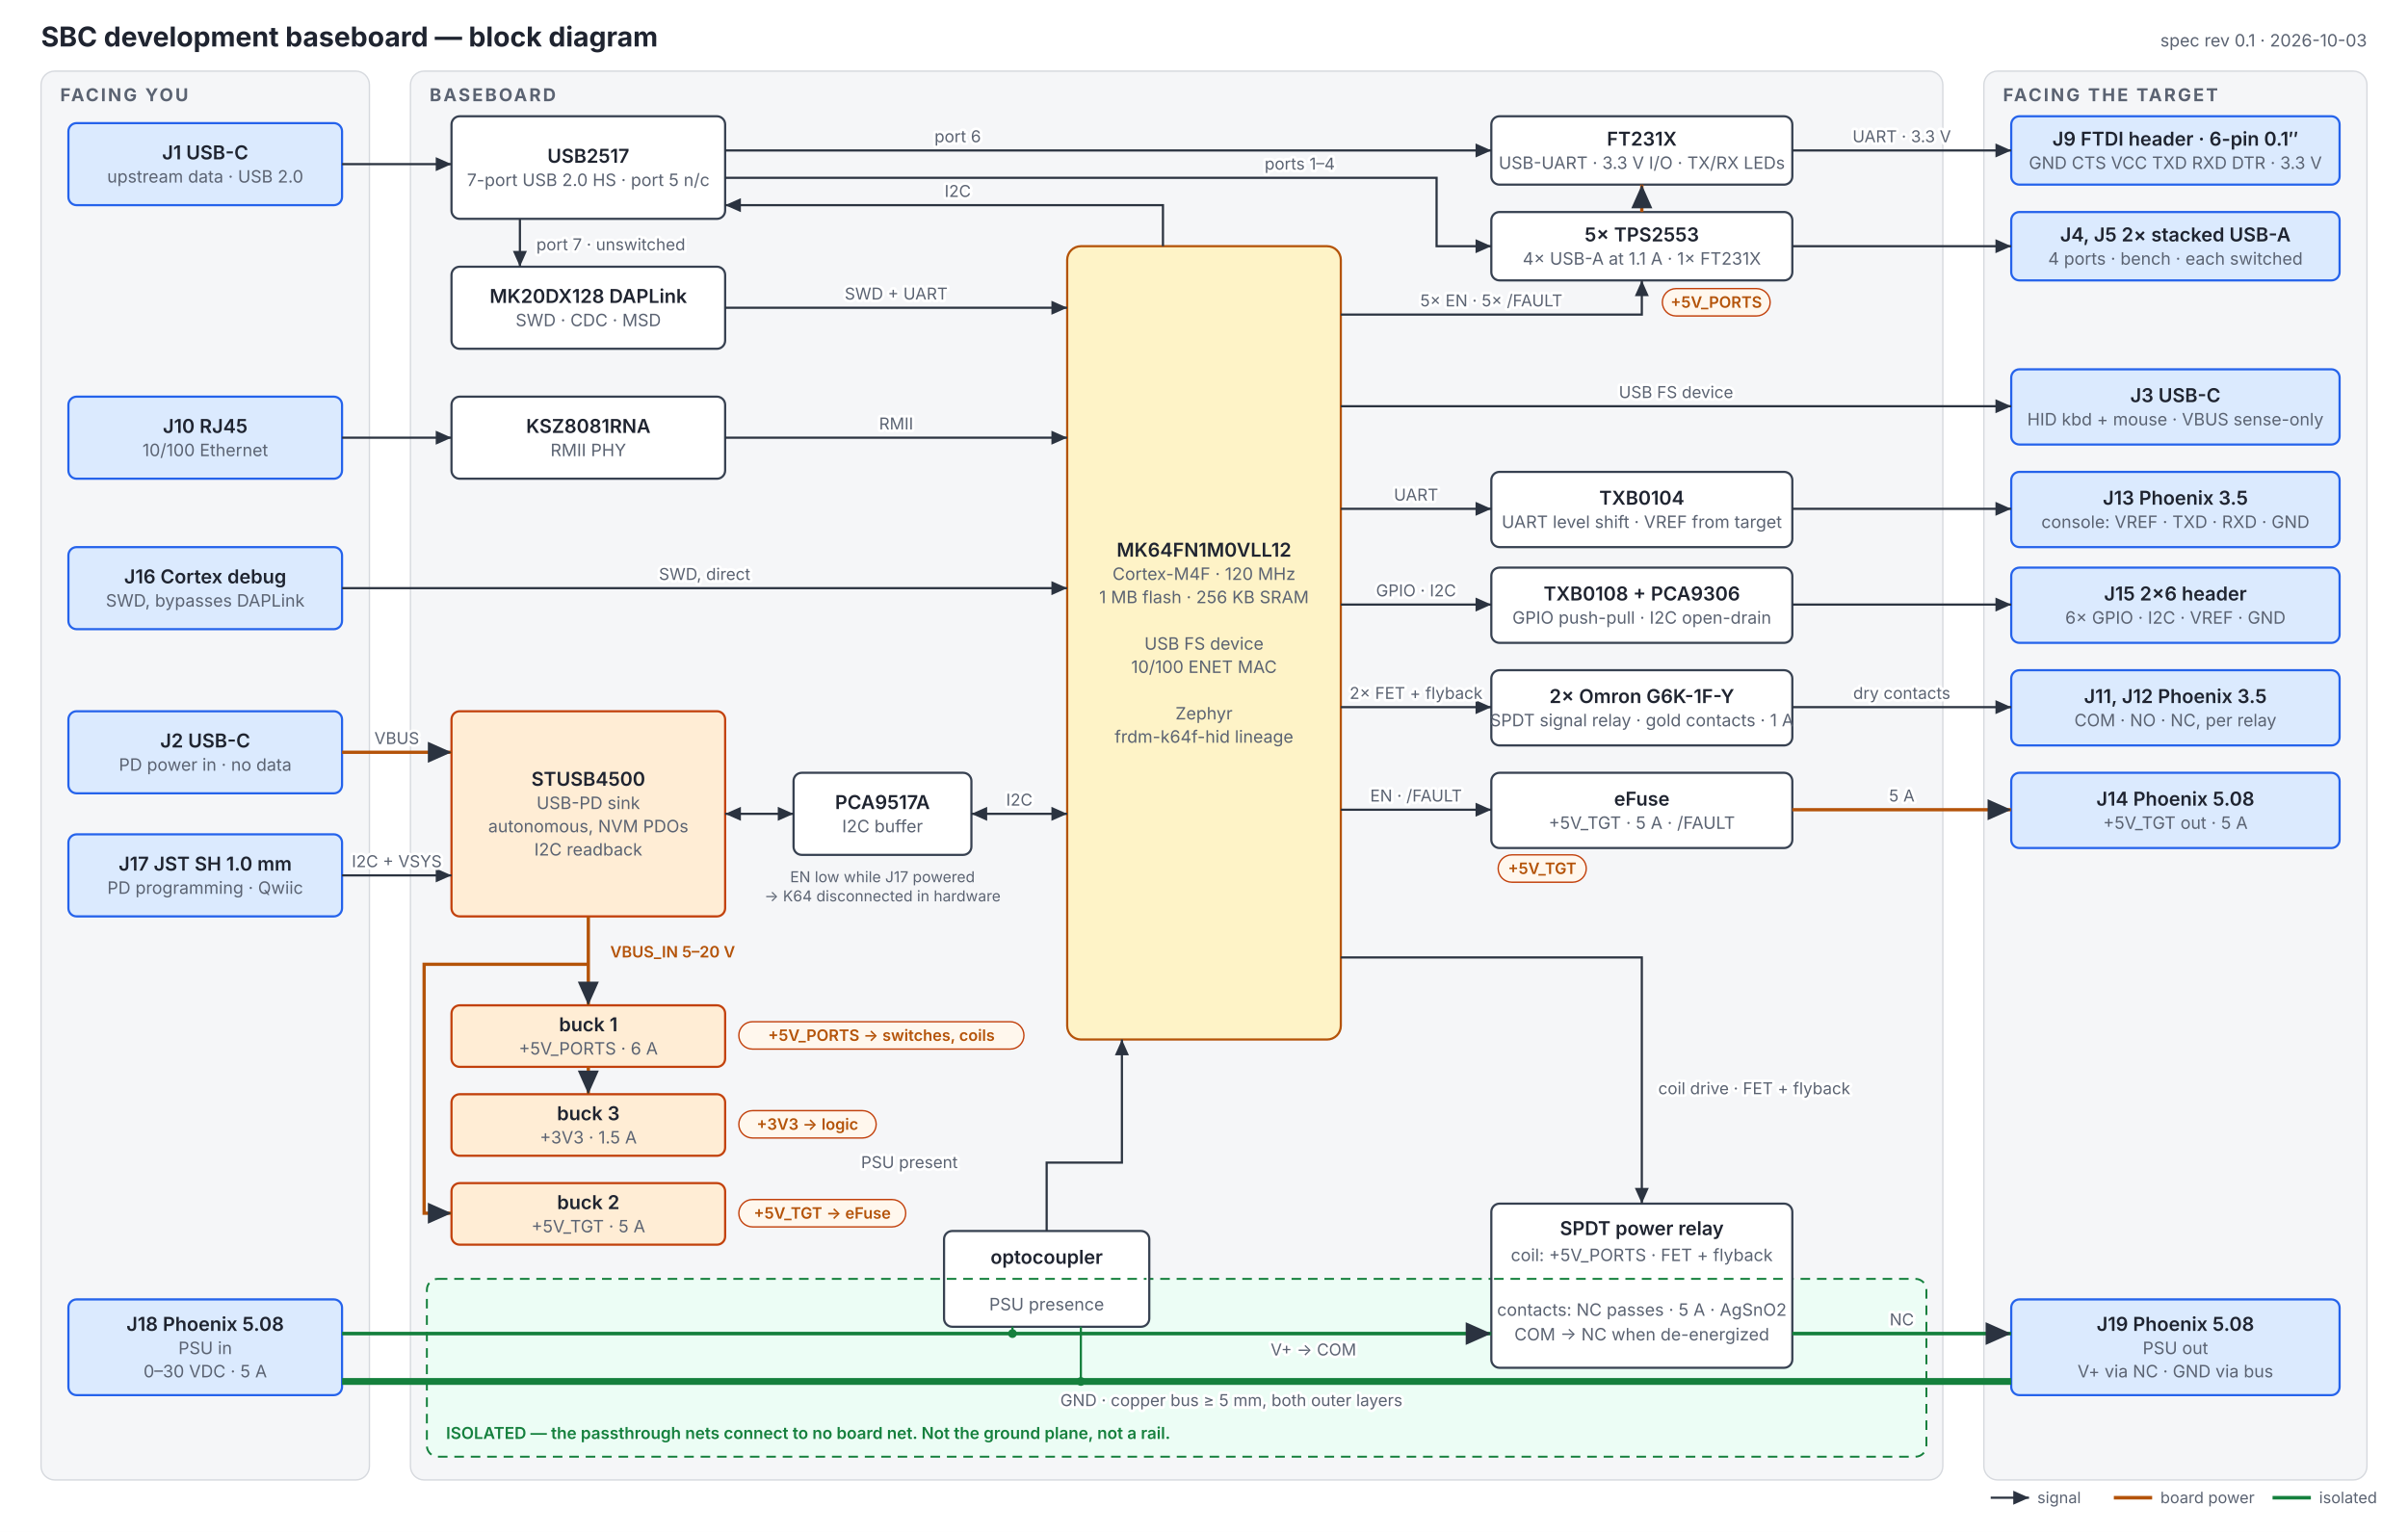
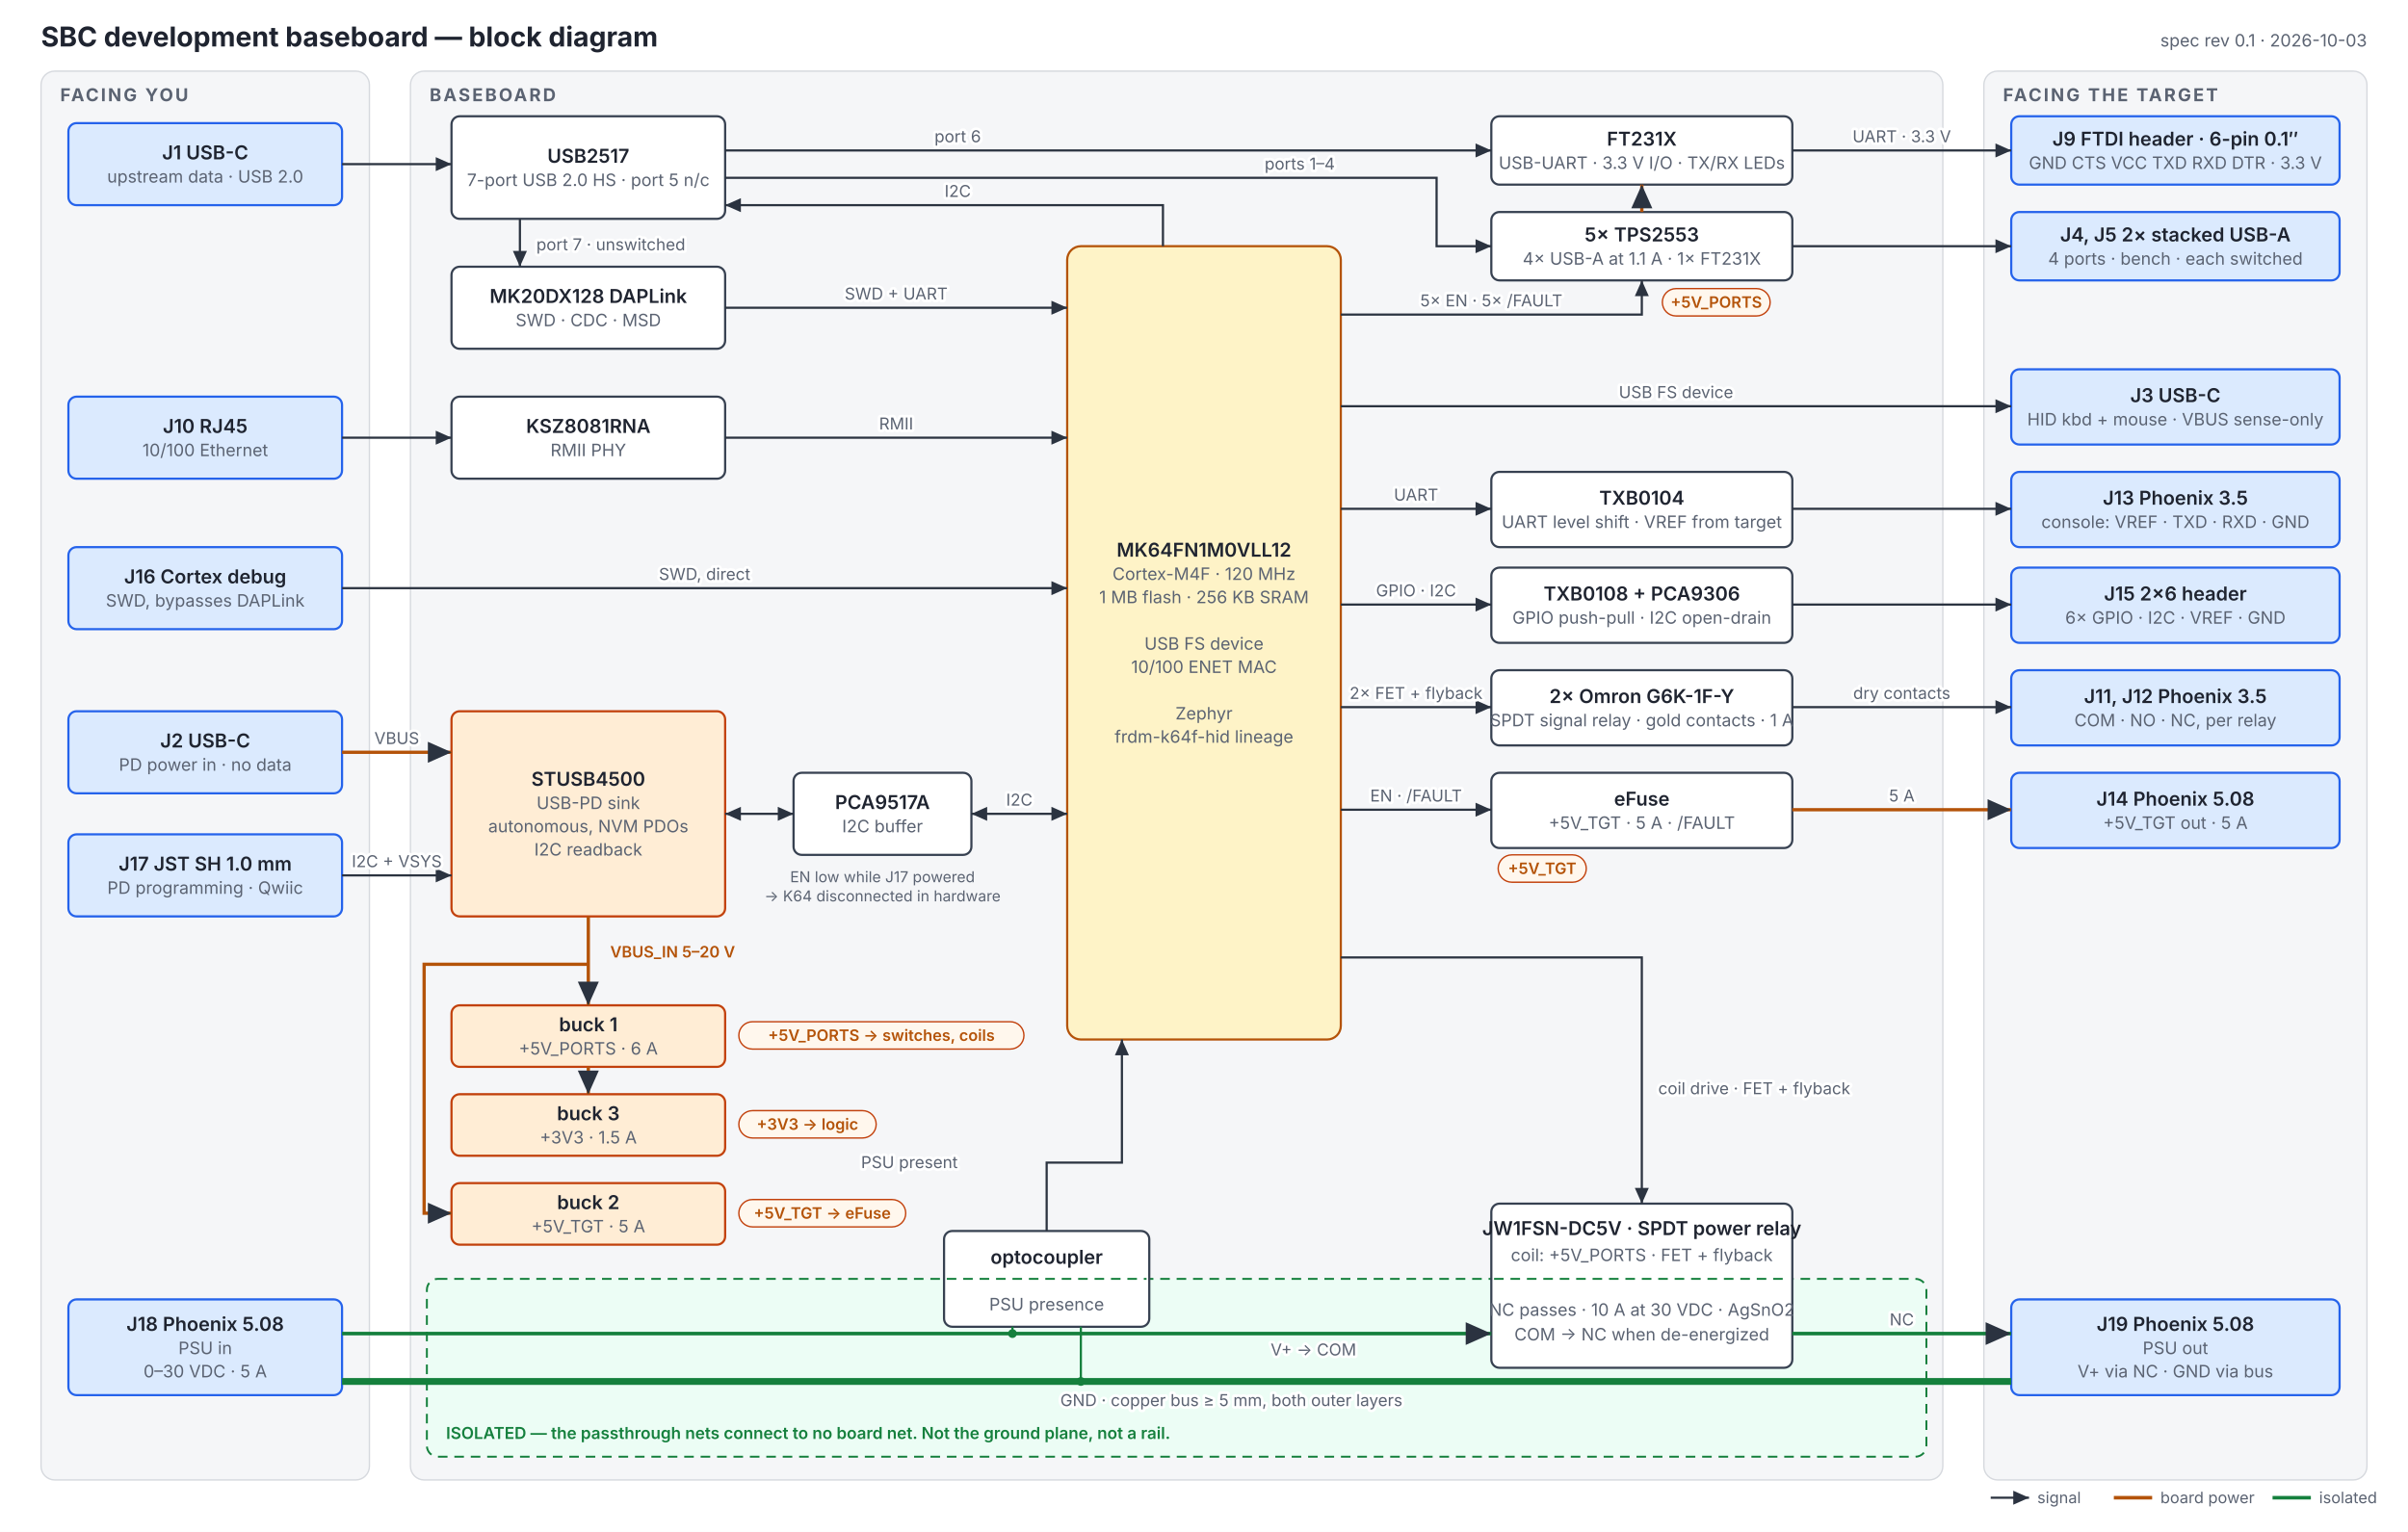
<svg xmlns="http://www.w3.org/2000/svg" width="1760" height="1120" viewBox="0 0 1760 1120" font-family="Inter, Helvetica, Arial, DejaVu Sans, sans-serif">
  <defs>
    <marker id="arrow" viewBox="0 0 10 10" refX="9" refY="5" markerWidth="8" markerHeight="8" orient="auto-start-reverse">
      <path d="M0,1 L9,5 L0,9 z" fill="#2b3340" />
    </marker>
    <marker id="arrowR" viewBox="0 0 10 10" refX="1" refY="5" markerWidth="8" markerHeight="8" orient="auto">
      <path d="M10,1 L1,5 L10,9 z" fill="#2b3340" />
    </marker>
  </defs>
  <rect width="1760" height="1120" fill="#ffffff" />
  <text x="30" y="34" font-size="20" font-weight="700" fill="#1f2430">SBC development baseboard — block diagram</text>
  <text x="1730" y="34" text-anchor="end" font-size="12.5" fill="#5b6372">spec rev 0.1 · 2026-10-03</text>
  <rect x="30" y="52" width="240" height="1030" rx="10" fill="#f5f6f8" stroke="#d6d9de" />
  <text x="44" y="74" font-size="13" font-weight="700" letter-spacing="1.5" fill="#5b6372">FACING YOU</text>
  <rect x="300" y="52" width="1120" height="1030" rx="10" fill="#f5f6f8" stroke="#d6d9de" />
  <text x="314" y="74" font-size="13" font-weight="700" letter-spacing="1.5" fill="#5b6372">BASEBOARD</text>
  <rect x="1450" y="52" width="280" height="1030" rx="10" fill="#f5f6f8" stroke="#d6d9de" />
  <text x="1464" y="74" font-size="13" font-weight="700" letter-spacing="1.5" fill="#5b6372">FACING THE TARGET</text>
  <rect x="312" y="935" width="1096" height="130" rx="8" fill="#ecfdf5" stroke="#15803d" stroke-width="1.4" stroke-dasharray="7 5" />
  <text x="326" y="1052" font-size="12" font-weight="600" fill="#15803d">ISOLATED — the passthrough nets connect to no board net. Not the ground plane, not a rail.</text>
  <rect x="50" y="90" width="200" height="60" rx="6" fill="#dbeafe" stroke="#2563eb" stroke-width="1.6" />
  <text x="150.0" y="116.5" text-anchor="middle" font-size="14" font-weight="600" fill="#1f2430">J1  USB-C</text>
  <text x="150.0" y="133.5" text-anchor="middle" font-size="12.5" font-weight="400" fill="#5b6372">upstream data · USB 2.0</text>
  <rect x="50" y="290" width="200" height="60" rx="6" fill="#dbeafe" stroke="#2563eb" stroke-width="1.6" />
  <text x="150.0" y="316.5" text-anchor="middle" font-size="14" font-weight="600" fill="#1f2430">J10  RJ45</text>
  <text x="150.0" y="333.5" text-anchor="middle" font-size="12.5" font-weight="400" fill="#5b6372">10/100 Ethernet</text>
  <rect x="50" y="400" width="200" height="60" rx="6" fill="#dbeafe" stroke="#2563eb" stroke-width="1.6" />
  <text x="150.0" y="426.5" text-anchor="middle" font-size="14" font-weight="600" fill="#1f2430">J16  Cortex debug</text>
  <text x="150.0" y="443.5" text-anchor="middle" font-size="12.5" font-weight="400" fill="#5b6372">SWD, bypasses DAPLink</text>
  <rect x="50" y="520" width="200" height="60" rx="6" fill="#dbeafe" stroke="#2563eb" stroke-width="1.6" />
  <text x="150.0" y="546.5" text-anchor="middle" font-size="14" font-weight="600" fill="#1f2430">J2  USB-C</text>
  <text x="150.0" y="563.5" text-anchor="middle" font-size="12.5" font-weight="400" fill="#5b6372">PD power in · no data</text>
  <rect x="50" y="610" width="200" height="60" rx="6" fill="#dbeafe" stroke="#2563eb" stroke-width="1.6" />
  <text x="150.0" y="636.5" text-anchor="middle" font-size="14" font-weight="600" fill="#1f2430">J17  JST SH 1.0 mm</text>
  <text x="150.0" y="653.5" text-anchor="middle" font-size="12.5" font-weight="400" fill="#5b6372">PD programming · Qwiic</text>
  <rect x="50" y="950" width="200" height="70" rx="6" fill="#dbeafe" stroke="#2563eb" stroke-width="1.6" />
  <text x="150.0" y="973.0" text-anchor="middle" font-size="14" font-weight="600" fill="#1f2430">J18  Phoenix 5.08</text>
  <text x="150.0" y="990.0" text-anchor="middle" font-size="12.5" font-weight="400" fill="#5b6372">PSU in</text>
  <text x="150.0" y="1007.0" text-anchor="middle" font-size="12.5" font-weight="400" fill="#5b6372">0–30 VDC · 5 A</text>
  <rect x="330" y="85" width="200" height="75" rx="6" fill="#ffffff" stroke="#374151" stroke-width="1.6" />
  <text x="430.0" y="119.0" text-anchor="middle" font-size="14" font-weight="600" fill="#1f2430">USB2517</text>
  <text x="430.0" y="136.0" text-anchor="middle" font-size="12.5" font-weight="400" fill="#5b6372">7-port USB 2.0 HS · port 5 n/c</text>
  <rect x="330" y="195" width="200" height="60" rx="6" fill="#ffffff" stroke="#374151" stroke-width="1.6" />
  <text x="430.0" y="221.5" text-anchor="middle" font-size="14" font-weight="600" fill="#1f2430">MK20DX128  DAPLink</text>
  <text x="430.0" y="238.5" text-anchor="middle" font-size="12.5" font-weight="400" fill="#5b6372">SWD · CDC · MSD</text>
  <rect x="330" y="290" width="200" height="60" rx="6" fill="#ffffff" stroke="#374151" stroke-width="1.6" />
  <text x="430.0" y="316.5" text-anchor="middle" font-size="14" font-weight="600" fill="#1f2430">KSZ8081RNA</text>
  <text x="430.0" y="333.5" text-anchor="middle" font-size="12.5" font-weight="400" fill="#5b6372">RMII PHY</text>
  <rect x="330" y="520" width="200" height="150" rx="6" fill="#ffedd5" stroke="#c2410c" stroke-width="1.6" />
  <text x="430.0" y="574.5" text-anchor="middle" font-size="14" font-weight="600" fill="#1f2430">STUSB4500</text>
  <text x="430.0" y="591.5" text-anchor="middle" font-size="12.5" font-weight="400" fill="#5b6372">USB-PD sink</text>
  <text x="430.0" y="608.5" text-anchor="middle" font-size="12.5" font-weight="400" fill="#5b6372">autonomous, NVM PDOs</text>
  <text x="430.0" y="625.5" text-anchor="middle" font-size="12.5" font-weight="400" fill="#5b6372">I2C readback</text>
  <rect x="580" y="565" width="130" height="60" rx="6" fill="#ffffff" stroke="#374151" stroke-width="1.6" />
  <text x="645.0" y="591.5" text-anchor="middle" font-size="14" font-weight="600" fill="#1f2430">PCA9517A</text>
  <text x="645.0" y="608.5" text-anchor="middle" font-size="12.5" font-weight="400" fill="#5b6372">I2C buffer</text>
  <text x="645" y="645" text-anchor="middle" font-size="11" fill="#5b6372">EN low while J17 powered</text>
  <text x="645" y="659" text-anchor="middle" font-size="11" fill="#5b6372">→ K64 disconnected in hardware</text>
  <rect x="330" y="735" width="200" height="45" rx="6" fill="#ffedd5" stroke="#c2410c" stroke-width="1.6" />
  <text x="430.0" y="754.0" text-anchor="middle" font-size="14" font-weight="600" fill="#1f2430">buck 1</text>
  <text x="430.0" y="771.0" text-anchor="middle" font-size="12.5" font-weight="400" fill="#5b6372">+5V_PORTS · 6 A</text>
  <rect x="330" y="800" width="200" height="45" rx="6" fill="#ffedd5" stroke="#c2410c" stroke-width="1.6" />
  <text x="430.0" y="819.0" text-anchor="middle" font-size="14" font-weight="600" fill="#1f2430">buck 3</text>
  <text x="430.0" y="836.0" text-anchor="middle" font-size="12.5" font-weight="400" fill="#5b6372">+3V3 · 1.5 A</text>
  <rect x="330" y="865" width="200" height="45" rx="6" fill="#ffedd5" stroke="#c2410c" stroke-width="1.6" />
  <text x="430.0" y="884.0" text-anchor="middle" font-size="14" font-weight="600" fill="#1f2430">buck 2</text>
  <text x="430.0" y="901.0" text-anchor="middle" font-size="12.5" font-weight="400" fill="#5b6372">+5V_TGT · 5 A</text>
  <path d="M 430,670 L 430,735" fill="none" stroke="#b45309" stroke-width="2.4" marker-end="url(#arrow)" />
  <path d="M 430,705 L 310,705 L 310,887 L 330,887" fill="none" stroke="#b45309" stroke-width="2.4" marker-end="url(#arrow)" />
  <text x="446" y="700" font-size="11.5" font-weight="600" fill="#b45309">VBUS_IN 5–20 V</text>
  <path d="M 430,780 L 430,800" fill="none" stroke="#b45309" stroke-width="2.4" marker-end="url(#arrow)" />
  <rect x="540" y="747" width="208.4" height="20" rx="10" fill="#fff7ed" stroke="#c2410c" stroke-width="1" />
  <text x="644.2" y="761" text-anchor="middle" font-size="11.5" font-weight="600" fill="#b45309">+5V_PORTS → switches, coils</text>
  <rect x="540" y="812" width="100.4" height="20" rx="10" fill="#fff7ed" stroke="#c2410c" stroke-width="1" />
  <text x="590.2" y="826" text-anchor="middle" font-size="11.5" font-weight="600" fill="#b45309">+3V3 → logic</text>
  <rect x="540" y="877" width="122.0" height="20" rx="10" fill="#fff7ed" stroke="#c2410c" stroke-width="1" />
  <text x="601.0" y="891" text-anchor="middle" font-size="11.5" font-weight="600" fill="#b45309">+5V_TGT → eFuse</text>
  <rect x="690" y="900" width="150" height="70" rx="6" fill="#ffffff" stroke="#374151" stroke-width="1.6" />
  <text x="765" y="924" text-anchor="middle" font-size="14" font-weight="600" fill="#1f2430">optocoupler</text>
  <line x1="692" y1="935" x2="838" y2="935" stroke="#15803d" stroke-width="1.4" stroke-dasharray="7 5" />
  <text x="765" y="958" text-anchor="middle" font-size="12.5" fill="#5b6372">PSU presence</text>
  <rect x="780" y="180" width="200" height="580" rx="10" fill="#fef3c7" stroke="#b45309" stroke-width="1.6" />
  <text x="880.0" y="407.0" text-anchor="middle" font-size="14" font-weight="600" fill="#1f2430">MK64FN1M0VLL12</text>
  <text x="880.0" y="424.0" text-anchor="middle" font-size="12.5" font-weight="400" fill="#5b6372">Cortex-M4F · 120 MHz</text>
  <text x="880.0" y="441.0" text-anchor="middle" font-size="12.5" font-weight="400" fill="#5b6372">1 MB flash · 256 KB SRAM</text>
  <text x="880.0" y="458.0" text-anchor="middle" font-size="12.5" font-weight="400" fill="#5b6372" />
  <text x="880.0" y="475.0" text-anchor="middle" font-size="12.5" font-weight="400" fill="#5b6372">USB FS device</text>
  <text x="880.0" y="492.0" text-anchor="middle" font-size="12.5" font-weight="400" fill="#5b6372">10/100 ENET MAC</text>
  <text x="880.0" y="509.0" text-anchor="middle" font-size="12.5" font-weight="400" fill="#5b6372" />
  <text x="880.0" y="526.0" text-anchor="middle" font-size="12.5" font-weight="400" fill="#5b6372">Zephyr</text>
  <text x="880.0" y="543.0" text-anchor="middle" font-size="12.5" font-weight="400" fill="#5b6372">frdm-k64f-hid lineage</text>
  <rect x="1090" y="85" width="220" height="50" rx="6" fill="#ffffff" stroke="#374151" stroke-width="1.6" />
  <text x="1200.0" y="106.5" text-anchor="middle" font-size="14" font-weight="600" fill="#1f2430">FT231X</text>
  <text x="1200.0" y="123.5" text-anchor="middle" font-size="12.5" font-weight="400" fill="#5b6372">USB-UART · 3.3 V I/O · TX/RX LEDs</text>
  <rect x="1090" y="155" width="220" height="50" rx="6" fill="#ffffff" stroke="#374151" stroke-width="1.6" />
  <text x="1200.0" y="176.5" text-anchor="middle" font-size="14" font-weight="600" fill="#1f2430">5× TPS2553</text>
  <text x="1200.0" y="193.5" text-anchor="middle" font-size="12.5" font-weight="400" fill="#5b6372">4× USB-A at 1.1 A · 1× FT231X</text>
  <rect x="1215" y="211" width="78.8" height="20" rx="10" fill="#fff7ed" stroke="#c2410c" stroke-width="1" />
  <text x="1254.4" y="225" text-anchor="middle" font-size="11.5" font-weight="600" fill="#b45309">+5V_PORTS</text>
  <path d="M 1200,155 L 1200,135" fill="none" stroke="#b45309" stroke-width="2.4" marker-end="url(#arrow)" />
  <rect x="1090" y="345" width="220" height="55" rx="6" fill="#ffffff" stroke="#374151" stroke-width="1.6" />
  <text x="1200.0" y="369.0" text-anchor="middle" font-size="14" font-weight="600" fill="#1f2430">TXB0104</text>
  <text x="1200.0" y="386.0" text-anchor="middle" font-size="12.5" font-weight="400" fill="#5b6372">UART level shift · VREF from target</text>
  <rect x="1090" y="415" width="220" height="55" rx="6" fill="#ffffff" stroke="#374151" stroke-width="1.6" />
  <text x="1200.0" y="439.0" text-anchor="middle" font-size="14" font-weight="600" fill="#1f2430">TXB0108 + PCA9306</text>
  <text x="1200.0" y="456.0" text-anchor="middle" font-size="12.5" font-weight="400" fill="#5b6372">GPIO push-pull · I2C open-drain</text>
  <rect x="1090" y="490" width="220" height="55" rx="6" fill="#ffffff" stroke="#374151" stroke-width="1.6" />
  <text x="1200.0" y="514.0" text-anchor="middle" font-size="14" font-weight="600" fill="#1f2430">2× Omron G6K-1F-Y</text>
  <text x="1200.0" y="531.0" text-anchor="middle" font-size="12.5" font-weight="400" fill="#5b6372">SPDT signal relay · gold contacts · 1 A</text>
  <rect x="1090" y="565" width="220" height="55" rx="6" fill="#ffffff" stroke="#374151" stroke-width="1.6" />
  <text x="1200.0" y="589.0" text-anchor="middle" font-size="14" font-weight="600" fill="#1f2430">eFuse</text>
  <text x="1200.0" y="606.0" text-anchor="middle" font-size="12.5" font-weight="400" fill="#5b6372">+5V_TGT · 5 A · /FAULT</text>
  <rect x="1095" y="625" width="64.4" height="20" rx="10" fill="#fff7ed" stroke="#c2410c" stroke-width="1" />
  <text x="1127.2" y="639" text-anchor="middle" font-size="11.5" font-weight="600" fill="#b45309">+5V_TGT</text>
  <rect x="1090" y="880" width="220" height="120" rx="6" fill="#ffffff" stroke="#374151" stroke-width="1.6" />
-   <text x="1200" y="903" text-anchor="middle" font-size="14" font-weight="600" fill="#1f2430">SPDT power relay</text>
+   <text x="1200" y="903" text-anchor="middle" font-size="14" font-weight="600" fill="#1f2430">JW1FSN-DC5V · SPDT power relay</text>
  <text x="1200" y="922" text-anchor="middle" font-size="12.5" fill="#5b6372">coil: +5V_PORTS · FET + flyback</text>
  <line x1="1092" y1="935" x2="1308" y2="935" stroke="#15803d" stroke-width="1.4" stroke-dasharray="7 5" />
-   <text x="1200" y="962" text-anchor="middle" font-size="12.5" fill="#5b6372">contacts: NC passes · 5 A · AgSnO2</text>
+   <text x="1200" y="962" text-anchor="middle" font-size="12.5" fill="#5b6372">NC passes · 10 A at 30 VDC · AgSnO2</text>
  <text x="1200" y="980" text-anchor="middle" font-size="12.5" fill="#5b6372">COM → NC when de-energized</text>
  <rect x="1470" y="85" width="240" height="50" rx="6" fill="#dbeafe" stroke="#2563eb" stroke-width="1.6" />
  <text x="1590.0" y="106.5" text-anchor="middle" font-size="14" font-weight="600" fill="#1f2430">J9  FTDI header · 6-pin 0.1″</text>
  <text x="1590.0" y="123.5" text-anchor="middle" font-size="12.5" font-weight="400" fill="#5b6372">GND CTS VCC TXD RXD DTR · 3.3 V</text>
  <rect x="1470" y="155" width="240" height="50" rx="6" fill="#dbeafe" stroke="#2563eb" stroke-width="1.6" />
  <text x="1590.0" y="176.5" text-anchor="middle" font-size="14" font-weight="600" fill="#1f2430">J4, J5  2× stacked USB-A</text>
  <text x="1590.0" y="193.5" text-anchor="middle" font-size="12.5" font-weight="400" fill="#5b6372">4 ports · bench · each switched</text>
  <rect x="1470" y="270" width="240" height="55" rx="6" fill="#dbeafe" stroke="#2563eb" stroke-width="1.6" />
  <text x="1590.0" y="294.0" text-anchor="middle" font-size="14" font-weight="600" fill="#1f2430">J3  USB-C</text>
  <text x="1590.0" y="311.0" text-anchor="middle" font-size="12.5" font-weight="400" fill="#5b6372">HID kbd + mouse · VBUS sense-only</text>
  <rect x="1470" y="345" width="240" height="55" rx="6" fill="#dbeafe" stroke="#2563eb" stroke-width="1.6" />
  <text x="1590.0" y="369.0" text-anchor="middle" font-size="14" font-weight="600" fill="#1f2430">J13  Phoenix 3.5</text>
  <text x="1590.0" y="386.0" text-anchor="middle" font-size="12.5" font-weight="400" fill="#5b6372">console: VREF · TXD · RXD · GND</text>
  <rect x="1470" y="415" width="240" height="55" rx="6" fill="#dbeafe" stroke="#2563eb" stroke-width="1.6" />
  <text x="1590.0" y="439.0" text-anchor="middle" font-size="14" font-weight="600" fill="#1f2430">J15  2×6 header</text>
  <text x="1590.0" y="456.0" text-anchor="middle" font-size="12.5" font-weight="400" fill="#5b6372">6× GPIO · I2C · VREF · GND</text>
  <rect x="1470" y="490" width="240" height="55" rx="6" fill="#dbeafe" stroke="#2563eb" stroke-width="1.6" />
  <text x="1590.0" y="514.0" text-anchor="middle" font-size="14" font-weight="600" fill="#1f2430">J11, J12  Phoenix 3.5</text>
  <text x="1590.0" y="531.0" text-anchor="middle" font-size="12.5" font-weight="400" fill="#5b6372">COM · NO · NC, per relay</text>
  <rect x="1470" y="565" width="240" height="55" rx="6" fill="#dbeafe" stroke="#2563eb" stroke-width="1.6" />
  <text x="1590.0" y="589.0" text-anchor="middle" font-size="14" font-weight="600" fill="#1f2430">J14  Phoenix 5.08</text>
  <text x="1590.0" y="606.0" text-anchor="middle" font-size="12.5" font-weight="400" fill="#5b6372">+5V_TGT out · 5 A</text>
  <rect x="1470" y="950" width="240" height="70" rx="6" fill="#dbeafe" stroke="#2563eb" stroke-width="1.6" />
  <text x="1590.0" y="973.0" text-anchor="middle" font-size="14" font-weight="600" fill="#1f2430">J19  Phoenix 5.08</text>
  <text x="1590.0" y="990.0" text-anchor="middle" font-size="12.5" font-weight="400" fill="#5b6372">PSU out</text>
  <text x="1590.0" y="1007.0" text-anchor="middle" font-size="12.5" font-weight="400" fill="#5b6372">V+ via NC · GND via bus</text>
  <path d="M 250,120 L 330,120" fill="none" stroke="#2b3340" stroke-width="1.6" marker-end="url(#arrow)" />
  <path d="M 530,110 L 1090,110" fill="none" stroke="#2b3340" stroke-width="1.6" marker-end="url(#arrow)" />
  <text x="700" y="104" text-anchor="middle" font-size="12" fill="#5b6372" paint-order="stroke" stroke="#ffffff" stroke-width="4" stroke-linejoin="round">port 6</text>
  <path d="M 530,130 L 1050,130 L 1050,180 L 1090,180" fill="none" stroke="#2b3340" stroke-width="1.6" marker-end="url(#arrow)" />
  <text x="950" y="124" text-anchor="middle" font-size="12" fill="#5b6372" paint-order="stroke" stroke="#ffffff" stroke-width="4" stroke-linejoin="round">ports 1–4</text>
  <path d="M 850,180 L 850,150 L 530,150" fill="none" stroke="#2b3340" stroke-width="1.6" marker-end="url(#arrow)" />
  <text x="700" y="144" text-anchor="middle" font-size="12" fill="#5b6372" paint-order="stroke" stroke="#ffffff" stroke-width="4" stroke-linejoin="round">I2C</text>
  <path d="M 380,160 L 380,195" fill="none" stroke="#2b3340" stroke-width="1.6" marker-end="url(#arrow)" />
  <text x="392" y="183" text-anchor="start" font-size="12" fill="#5b6372" paint-order="stroke" stroke="#ffffff" stroke-width="4" stroke-linejoin="round">port 7 · unswitched</text>
  <path d="M 1310,110 L 1470,110" fill="none" stroke="#2b3340" stroke-width="1.6" marker-end="url(#arrow)" />
  <text x="1390" y="104" text-anchor="middle" font-size="12" fill="#5b6372" paint-order="stroke" stroke="#ffffff" stroke-width="4" stroke-linejoin="round">UART · 3.3 V</text>
  <path d="M 1310,180 L 1470,180" fill="none" stroke="#2b3340" stroke-width="1.6" marker-end="url(#arrow)" />
  <path d="M 530,225 L 780,225" fill="none" stroke="#2b3340" stroke-width="1.6" marker-end="url(#arrow)" />
  <text x="655" y="219" text-anchor="middle" font-size="12" fill="#5b6372" paint-order="stroke" stroke="#ffffff" stroke-width="4" stroke-linejoin="round">SWD + UART</text>
  <path d="M 250,320 L 330,320" fill="none" stroke="#2b3340" stroke-width="1.6" marker-end="url(#arrow)" />
  <path d="M 530,320 L 780,320" fill="none" stroke="#2b3340" stroke-width="1.6" marker-end="url(#arrow)" />
  <text x="655" y="314" text-anchor="middle" font-size="12" fill="#5b6372" paint-order="stroke" stroke="#ffffff" stroke-width="4" stroke-linejoin="round">RMII</text>
  <path d="M 250,430 L 780,430" fill="none" stroke="#2b3340" stroke-width="1.6" marker-end="url(#arrow)" />
  <text x="515" y="424" text-anchor="middle" font-size="12" fill="#5b6372" paint-order="stroke" stroke="#ffffff" stroke-width="4" stroke-linejoin="round">SWD, direct</text>
  <path d="M 250,550 L 330,550" fill="none" stroke="#b45309" stroke-width="2.4" marker-end="url(#arrow)" />
  <text x="290" y="544" text-anchor="middle" font-size="12" fill="#5b6372" paint-order="stroke" stroke="#ffffff" stroke-width="4" stroke-linejoin="round">VBUS</text>
  <path d="M 250,640 L 330,640" fill="none" stroke="#2b3340" stroke-width="1.6" marker-end="url(#arrow)" />
  <text x="290" y="634" text-anchor="middle" font-size="12" fill="#5b6372" paint-order="stroke" stroke="#ffffff" stroke-width="4" stroke-linejoin="round">I2C + VSYS</text>
  <path d="M 530,595 L 580,595" fill="none" stroke="#2b3340" stroke-width="1.6" marker-start="url(#arrowR)" marker-end="url(#arrow)" />
  <path d="M 710,595 L 780,595" fill="none" stroke="#2b3340" stroke-width="1.6" marker-start="url(#arrowR)" marker-end="url(#arrow)" />
  <text x="745" y="589" text-anchor="middle" font-size="12" fill="#5b6372" paint-order="stroke" stroke="#ffffff" stroke-width="4" stroke-linejoin="round">I2C</text>
  <path d="M 980,230 L 1200,230 L 1200,205" fill="none" stroke="#2b3340" stroke-width="1.6" marker-end="url(#arrow)" />
  <text x="1090" y="224" text-anchor="middle" font-size="12" fill="#5b6372" paint-order="stroke" stroke="#ffffff" stroke-width="4" stroke-linejoin="round">5× EN · 5× /FAULT</text>
  <path d="M 980,297 L 1470,297" fill="none" stroke="#2b3340" stroke-width="1.6" marker-end="url(#arrow)" />
  <text x="1225" y="291" text-anchor="middle" font-size="12" fill="#5b6372" paint-order="stroke" stroke="#ffffff" stroke-width="4" stroke-linejoin="round">USB FS device</text>
  <path d="M 980,372 L 1090,372" fill="none" stroke="#2b3340" stroke-width="1.6" marker-end="url(#arrow)" />
  <text x="1035" y="366" text-anchor="middle" font-size="12" fill="#5b6372" paint-order="stroke" stroke="#ffffff" stroke-width="4" stroke-linejoin="round">UART</text>
  <path d="M 1310,372 L 1470,372" fill="none" stroke="#2b3340" stroke-width="1.6" marker-end="url(#arrow)" />
  <path d="M 980,442 L 1090,442" fill="none" stroke="#2b3340" stroke-width="1.6" marker-end="url(#arrow)" />
  <text x="1035" y="436" text-anchor="middle" font-size="12" fill="#5b6372" paint-order="stroke" stroke="#ffffff" stroke-width="4" stroke-linejoin="round">GPIO · I2C</text>
  <path d="M 1310,442 L 1470,442" fill="none" stroke="#2b3340" stroke-width="1.6" marker-end="url(#arrow)" />
  <path d="M 980,517 L 1090,517" fill="none" stroke="#2b3340" stroke-width="1.6" marker-end="url(#arrow)" />
  <text x="1035" y="511" text-anchor="middle" font-size="12" fill="#5b6372" paint-order="stroke" stroke="#ffffff" stroke-width="4" stroke-linejoin="round">2× FET + flyback</text>
  <path d="M 1310,517 L 1470,517" fill="none" stroke="#2b3340" stroke-width="1.6" marker-end="url(#arrow)" />
  <text x="1390" y="511" text-anchor="middle" font-size="12" fill="#5b6372" paint-order="stroke" stroke="#ffffff" stroke-width="4" stroke-linejoin="round">dry contacts</text>
  <path d="M 980,592 L 1090,592" fill="none" stroke="#2b3340" stroke-width="1.6" marker-end="url(#arrow)" />
  <text x="1035" y="586" text-anchor="middle" font-size="12" fill="#5b6372" paint-order="stroke" stroke="#ffffff" stroke-width="4" stroke-linejoin="round">EN · /FAULT</text>
  <path d="M 1310,592 L 1470,592" fill="none" stroke="#b45309" stroke-width="2.4" marker-end="url(#arrow)" />
  <text x="1390" y="586" text-anchor="middle" font-size="12" fill="#5b6372" paint-order="stroke" stroke="#ffffff" stroke-width="4" stroke-linejoin="round">5 A</text>
  <path d="M 980,700 L 1200,700 L 1200,880" fill="none" stroke="#2b3340" stroke-width="1.6" marker-end="url(#arrow)" />
  <text x="1212" y="800" text-anchor="start" font-size="12" fill="#5b6372" paint-order="stroke" stroke="#ffffff" stroke-width="4" stroke-linejoin="round">coil drive · FET + flyback</text>
  <path d="M 250,975 L 1090,975" fill="none" stroke="#15803d" stroke-width="2.6" marker-end="url(#arrow)" />
  <text x="960" y="991" text-anchor="middle" font-size="12" fill="#5b6372" paint-order="stroke" stroke="#ffffff" stroke-width="4" stroke-linejoin="round">V+  →  COM</text>
  <path d="M 1310,975 L 1470,975" fill="none" stroke="#15803d" stroke-width="2.6" marker-end="url(#arrow)" />
  <text x="1390" y="969" text-anchor="middle" font-size="12" fill="#5b6372" paint-order="stroke" stroke="#ffffff" stroke-width="4" stroke-linejoin="round">NC</text>
  <path d="M 250,1010 L 1470,1010" fill="none" stroke="#15803d" stroke-width="5" />
  <text x="900" y="1028" text-anchor="middle" font-size="12" fill="#5b6372" paint-order="stroke" stroke="#ffffff" stroke-width="4" stroke-linejoin="round">GND · copper bus ≥ 5 mm, both outer layers</text>
  <line x1="740" y1="970" x2="740" y2="975" stroke="#15803d" stroke-width="1.6" />
  <line x1="790" y1="970" x2="790" y2="1010" stroke="#15803d" stroke-width="1.6" />
  <circle cx="740" cy="975" r="3.2" fill="#15803d" />
  <circle cx="790" cy="1010" r="3.2" fill="#15803d" />
  <path d="M 765,900 L 765,850 L 820,850 L 820,760" fill="none" stroke="#2b3340" stroke-width="1.6" marker-end="url(#arrow)" />
  <text x="700" y="854" text-anchor="end" font-size="12" fill="#5b6372" paint-order="stroke" stroke="#ffffff" stroke-width="4" stroke-linejoin="round">PSU present</text>
  <line x1="1455" y1="1095" x2="1483" y2="1095" stroke="#2b3340" stroke-width="1.6" marker-end="url(#arrow)" />
  <text x="1489" y="1099" font-size="11.5" fill="#5b6372">signal</text>
  <line x1="1545" y1="1095" x2="1573" y2="1095" stroke="#b45309" stroke-width="2.6" />
  <text x="1579" y="1099" font-size="11.5" fill="#5b6372">board power</text>
  <line x1="1661" y1="1095" x2="1689" y2="1095" stroke="#15803d" stroke-width="2.6" />
  <text x="1695" y="1099" font-size="11.5" fill="#5b6372">isolated</text>
</svg>
